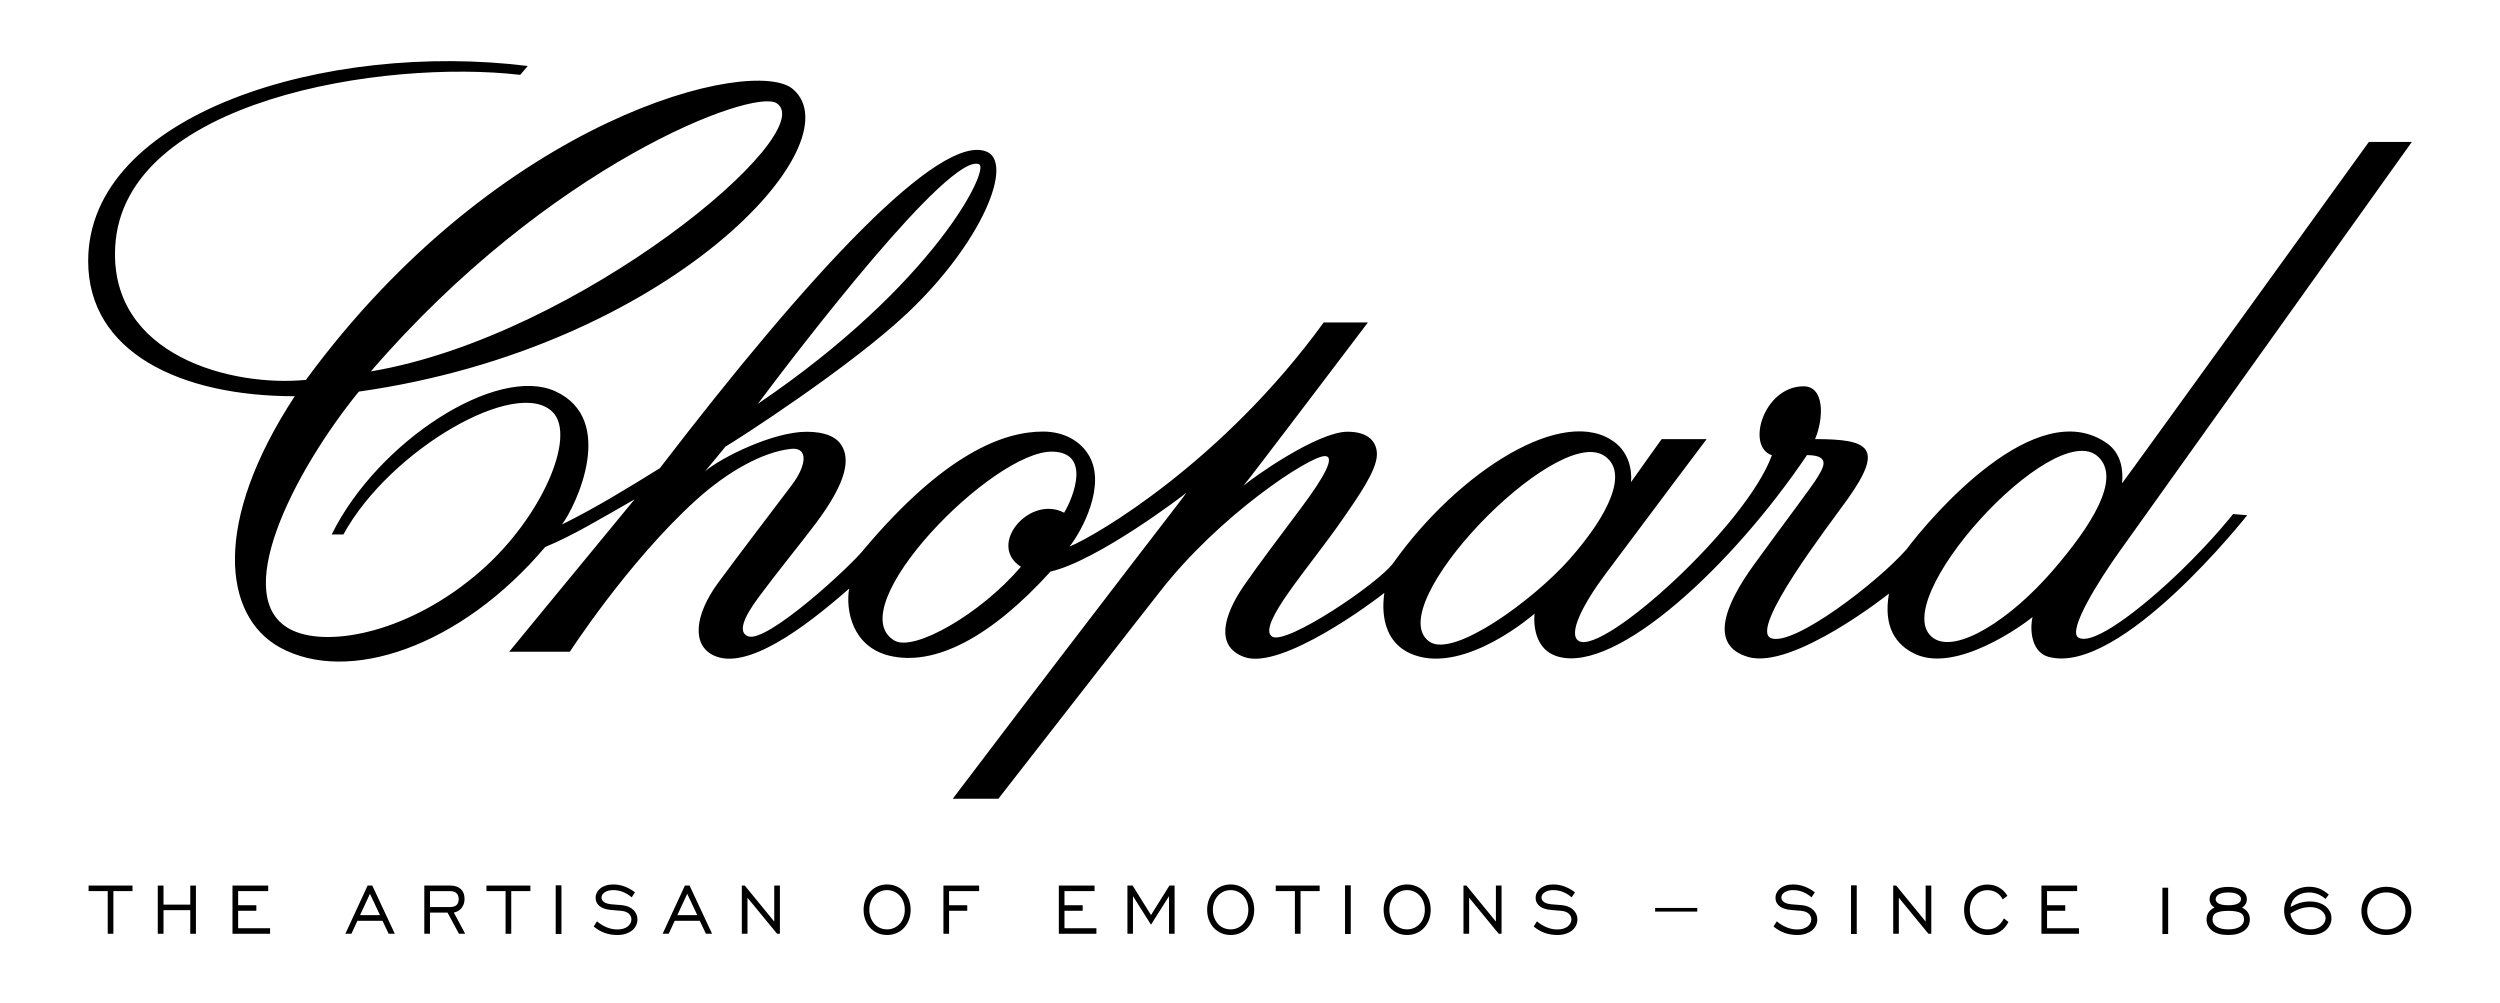
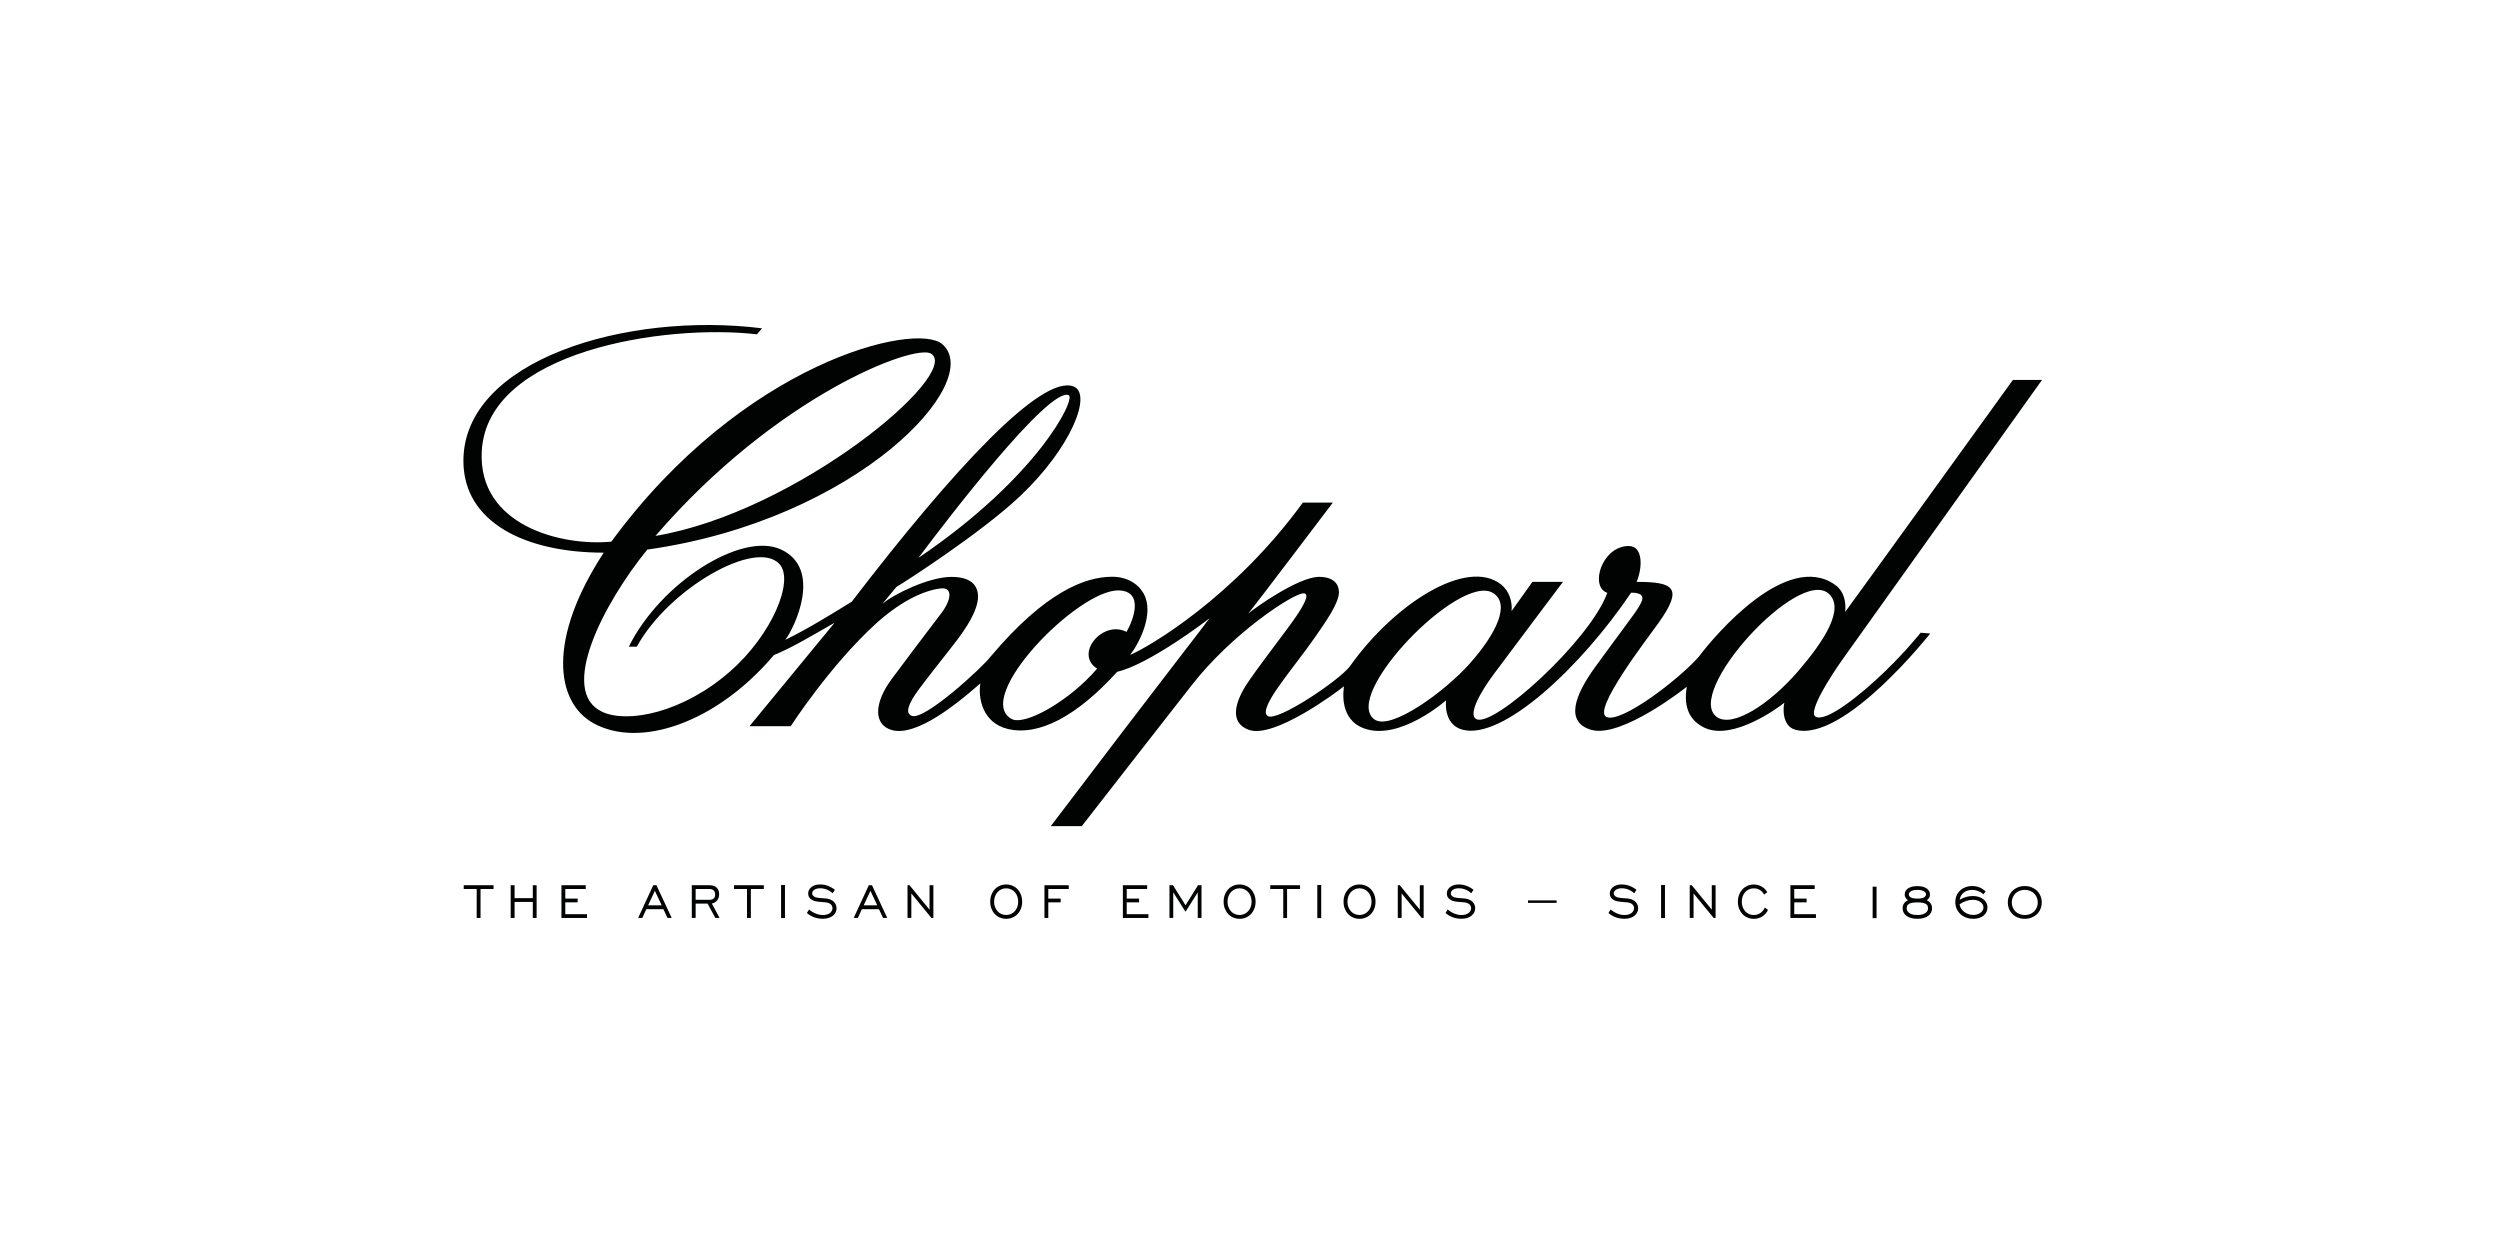
- <svg xmlns="http://www.w3.org/2000/svg" width="212" height="85" viewBox="0 0 212 88" fill="none">
-   <path d="M204.233 12.455C204.233 12.455 182.754 42.227 182.56 42.432C182.682 41.245 182.47 39.795 181.25 38.928C175.029 34.516 165.788 45.358 163.622 48.247C161.078 51.13 153.726 56.779 151.747 56.027C149.743 55.264 156.943 45.952 158.44 43.854C161.693 39.291 160.416 38.55 155.608 38.55C156.371 36.747 156.476 33.915 154.594 33.915C151.107 33.915 149.506 39.194 151.819 39.968C149.592 46.121 137.127 57.427 134.9 56.29C133.802 55.728 135.335 52.9 137.189 50.421C141.175 45.077 146.087 38.553 146.087 38.553H142.14C142.14 38.553 139.783 41.842 139.452 42.325C139.56 41.126 139.175 39.723 138.063 38.863C133.623 35.423 124.271 41.4 118.578 49.431C117.25 51.238 109.226 56.628 107.959 55.898C107.196 55.459 108.175 53.753 109.327 52.105C110.766 50.043 112.655 47.726 114.141 45.57C115.44 43.685 117.142 41.306 117.142 39.889C117.142 38.874 116.491 37.902 114.562 37.902C111.928 37.902 106.229 41.932 105.419 42.656C106.236 41.673 116.351 28.309 116.351 28.309H112.472C103.598 40.533 92.501 47.024 90.158 47.985C91.303 46.524 93.336 42.645 91.907 40.068C91.166 38.733 89.68 37.888 87.83 37.888C84.351 37.888 79.194 39.831 72.159 48.168C71.001 49.676 63.621 56.448 61.958 55.869C61.016 55.541 61.508 54.257 62.869 52.422C64.51 50.209 66.46 47.83 67.834 46.009C70.742 42.152 70.821 40.27 70.17 39.147C69.702 38.341 68.666 37.906 67.075 37.906C64.117 37.906 59.544 40.18 58.151 41.385C58.151 41.385 59.868 39.324 59.95 39.208C60.825 38.708 70.889 32.249 75.949 27.46C82.526 21.235 85.297 14.272 82.857 13.304C78.773 11.688 67.453 23.804 54.186 41.108C51.408 42.825 48.58 44.574 45.597 46.045C46.831 44.408 50.436 36.826 45.01 34.351C39.926 32.03 29.458 38.669 25.378 46.923H26.407C30.494 39.453 41.736 32.998 44.809 36.207C46.842 38.33 43.862 45.387 38.479 50.108C32.373 55.466 25.255 56.862 21.97 55.358C16.202 52.72 22.078 41.375 27.76 34.38C54.999 30.526 71.472 12.617 65.873 7.824C62.444 4.888 40.127 10.152 23.118 33.35C16.691 33.987 5.871 31.288 6.371 21.685C7.044 8.698 30.088 5.193 41.93 6.572L42.592 5.794C25.003 3.603 4 9.925 4 22.922C4 30.893 12.024 34.786 22.136 34.786C14.881 45.855 15.828 54.077 20.826 56.837C26.777 60.118 36.666 56.826 44.121 48.024C46.568 47.013 49.019 45.52 51.969 43.84C46.144 50.903 40.966 57.215 40.966 57.215H46.291C46.291 57.215 51.358 49.377 57.298 43.965C60.163 41.357 63.264 39.665 65.719 39.406C67.183 39.252 67.151 40.77 65.744 42.623C63.434 45.678 61.08 48.762 59.331 51.133C57.209 54.012 56.982 56.642 58.928 57.549C61.814 58.891 66.866 55.142 70.807 51.677C70.493 53.505 71.044 56.768 74.347 57.567C78.32 58.524 83.253 55.951 88.485 50.18C92.609 49.233 100.18 43.476 100.421 43.257C100.356 43.422 93.991 51.54 79.903 70.125C79.903 70.132 83.908 70.125 83.908 70.125C83.908 70.125 98.042 51.979 98.053 51.993C103.281 45.246 111.165 40.079 112.547 40.043C113.605 40.014 112.346 42.094 110.575 44.473C108.614 47.107 106.596 49.759 105.419 51.486C103.749 53.94 102.868 56.721 105.487 57.679C108.769 58.88 117.005 52.699 117.794 52.051C117.736 52.533 117.095 56.333 120.435 57.513C125.008 59.136 130.985 53.872 130.985 53.872C130.985 53.872 130.571 56.937 133.05 57.646C138.221 59.125 148.423 49.572 154.899 39.953C157.105 39.968 156.252 41.148 155.849 41.857C155.45 42.569 152.935 45.862 150.247 49.572C147.559 53.282 146.364 56.682 149.725 57.675C153.647 58.834 162.096 52.116 162.096 52.116C161.589 54.998 162.672 56.628 164.435 57.434C168.069 59.093 173.895 54.84 174.705 54.174C174.521 54.793 174.377 57.211 176.137 57.675C182.43 59.334 193.549 45.232 193.549 45.232L192.308 45.131C192.308 45.131 190.591 47.334 187.709 50.126C184.348 53.379 180.045 56.729 178.735 55.98C177.713 55.397 180.602 50.845 182.276 48.499C183.675 46.531 208 12.462 208 12.462H204.233V12.455ZM28.818 32.605C44.452 14.452 62.386 7.712 64.445 9.062C68.399 11.66 47.137 29.529 28.818 32.605ZM62.8 35.448C66.359 30.688 79.623 13.351 82.213 14.419C83.196 14.819 78.331 24.919 62.8 35.448ZM89.683 45.013C86.654 43.415 82.886 47.837 85.887 49.759C82.292 53.962 76.488 57.218 74.801 56.246C69.875 53.404 83.433 39.514 88.672 39.651C92.004 39.734 90.558 43.541 89.683 45.013ZM134.029 49.122C130.877 52.673 123.868 57.808 121.752 56.333C117.373 53.285 132.759 37.316 137.052 39.982C139.315 41.389 137.512 45.196 134.029 49.122ZM176.507 50.057C172.747 54.426 168.019 57.387 166.022 56.038C161.567 53.026 176.561 36.513 180.448 40.086C182.542 42.015 179.822 46.211 176.507 50.057Z" fill="black" />
-   <path d="M4.036 77.746V78.232H5.716V81.978H6.213V78.232H7.89V77.746H4.036Z" fill="black" />
-   <path d="M12.963 77.746V79.42H10.614V77.746H10.11V81.978H10.614V79.906H12.963V81.978H13.46V77.746H12.963Z" fill="black" />
-   <path d="M16.67 77.746V81.978H19.969V81.492H17.166V79.959H18.764V79.474H17.166V78.232H19.804V77.746H16.67Z" fill="black" />
-   <path d="M28.738 78.47L29.62 80.344H27.868L28.738 78.47ZM28.533 77.746L26.579 81.978H27.112L27.637 80.841H29.84L30.379 81.978H30.919L28.944 77.746H28.533Z" fill="black" />
-   <path d="M35.766 79.632C36.273 79.632 36.529 79.402 36.529 78.941C36.529 78.722 36.468 78.549 36.342 78.423C36.216 78.297 36.032 78.236 35.791 78.236H34.01V79.632H35.766ZM33.51 77.746H35.795C36.191 77.746 36.496 77.851 36.716 78.056C36.935 78.261 37.043 78.552 37.043 78.923C37.043 79.074 37.022 79.215 36.979 79.348C36.935 79.477 36.871 79.596 36.792 79.7C36.712 79.805 36.612 79.895 36.496 79.967C36.381 80.039 36.248 80.089 36.101 80.114L37.097 81.975H36.55L35.55 80.121H34.007V81.975H33.51V77.746Z" fill="black" />
-   <path d="M38.968 77.746V78.232H40.645V81.978H41.142V78.232H42.822V77.746H38.968Z" fill="black" />
-   <path d="M45.55 77.725H45.046V81.996H45.55V77.725Z" fill="black" />
-   <path d="M48.666 80.888C48.95 81.125 49.245 81.302 49.551 81.421C49.853 81.543 50.152 81.6 50.447 81.6C50.642 81.6 50.814 81.579 50.965 81.536C51.116 81.492 51.25 81.428 51.354 81.349C51.458 81.269 51.541 81.172 51.602 81.064C51.66 80.956 51.692 80.841 51.692 80.715C51.692 80.521 51.617 80.355 51.462 80.211C51.307 80.071 51.073 79.985 50.76 79.96C50.587 79.945 50.426 79.931 50.278 79.92C50.127 79.909 49.983 79.898 49.846 79.88C49.706 79.866 49.576 79.844 49.458 79.812C49.335 79.783 49.224 79.744 49.119 79.69C48.742 79.495 48.551 79.204 48.551 78.819C48.551 78.657 48.587 78.506 48.659 78.365C48.731 78.225 48.835 78.099 48.968 77.991C49.101 77.883 49.267 77.8 49.458 77.739C49.648 77.678 49.861 77.649 50.098 77.649C50.436 77.649 50.767 77.707 51.088 77.826C51.408 77.945 51.714 78.114 52.005 78.34L51.717 78.779C51.221 78.355 50.681 78.146 50.105 78.146C49.789 78.146 49.537 78.211 49.35 78.337C49.163 78.466 49.069 78.617 49.069 78.794C49.069 78.941 49.134 79.067 49.263 79.171C49.346 79.24 49.447 79.29 49.558 79.319C49.67 79.351 49.796 79.373 49.936 79.391C50.073 79.405 50.224 79.42 50.386 79.427C50.548 79.434 50.721 79.449 50.904 79.47C51.325 79.524 51.649 79.665 51.876 79.895C52.106 80.125 52.221 80.402 52.221 80.726C52.221 80.909 52.182 81.082 52.102 81.248C52.023 81.413 51.912 81.557 51.761 81.68C51.613 81.802 51.429 81.899 51.21 81.975C50.99 82.047 50.739 82.086 50.458 82.086C50.062 82.086 49.695 82.025 49.357 81.906C49.019 81.787 48.691 81.597 48.382 81.341L48.666 80.888Z" fill="black" />
-   <path d="M56.593 78.47L57.475 80.344H55.722L56.593 78.47ZM56.388 77.746L54.434 81.978H54.967L55.492 80.841H57.694L58.234 81.978H58.774L56.798 77.746H56.388Z" fill="black" />
-   <path d="M64.232 77.746V80.909L61.645 77.746H61.386V81.978H61.883V78.815L64.481 81.978H64.729V77.746H64.232Z" fill="black" />
-   <path d="M74.138 81.593C74.362 81.593 74.567 81.55 74.754 81.464C74.945 81.377 75.106 81.258 75.247 81.107C75.387 80.956 75.495 80.776 75.574 80.564C75.653 80.355 75.693 80.125 75.693 79.873C75.693 79.621 75.653 79.391 75.574 79.179C75.495 78.966 75.387 78.787 75.247 78.632C75.11 78.481 74.945 78.358 74.754 78.275C74.563 78.193 74.358 78.146 74.138 78.146C73.915 78.146 73.71 78.189 73.52 78.275C73.329 78.362 73.167 78.481 73.027 78.632C72.886 78.783 72.778 78.966 72.699 79.179C72.62 79.391 72.58 79.621 72.58 79.873C72.58 80.125 72.62 80.355 72.699 80.564C72.778 80.773 72.886 80.956 73.027 81.111C73.163 81.266 73.329 81.385 73.52 81.467C73.71 81.55 73.915 81.593 74.138 81.593ZM74.138 82.086C73.843 82.086 73.566 82.032 73.314 81.921C73.059 81.809 72.843 81.658 72.66 81.46C72.476 81.262 72.336 81.032 72.231 80.762C72.127 80.492 72.077 80.197 72.077 79.87C72.077 79.549 72.131 79.254 72.231 78.984C72.336 78.711 72.48 78.477 72.66 78.279C72.84 78.081 73.059 77.927 73.314 77.815C73.57 77.703 73.843 77.649 74.138 77.649C74.434 77.649 74.711 77.703 74.963 77.815C75.218 77.923 75.438 78.078 75.621 78.279C75.808 78.477 75.948 78.711 76.053 78.984C76.157 79.258 76.207 79.553 76.207 79.87C76.207 80.193 76.157 80.492 76.053 80.762C75.948 81.032 75.805 81.262 75.621 81.46C75.438 81.658 75.218 81.809 74.963 81.921C74.707 82.032 74.434 82.086 74.138 82.086Z" fill="black" />
-   <path d="M79.086 77.746V81.978H79.579V79.959H81.177V79.474H79.579V78.232H82.22V77.746H79.086Z" fill="black" />
-   <path d="M89.216 77.746V81.978H92.515V81.492H89.712V79.959H91.31V79.474H89.712V78.232H92.353V77.746H89.216Z" fill="black" />
-   <path d="M98.927 77.746L97.308 80.337L95.696 77.746H95.239V81.978H95.725V78.675L97.308 81.179L98.891 78.675V81.978H99.381V77.746H98.927Z" fill="black" />
-   <path d="M104.3 81.593C104.523 81.593 104.728 81.55 104.915 81.464C105.106 81.377 105.268 81.258 105.408 81.107C105.548 80.956 105.656 80.776 105.735 80.564C105.815 80.355 105.854 80.125 105.854 79.873C105.854 79.621 105.815 79.391 105.735 79.179C105.656 78.966 105.548 78.787 105.408 78.632C105.271 78.481 105.106 78.358 104.915 78.275C104.724 78.189 104.519 78.146 104.3 78.146C104.077 78.146 103.872 78.189 103.681 78.275C103.49 78.362 103.328 78.481 103.188 78.632C103.048 78.783 102.94 78.966 102.86 79.179C102.781 79.391 102.742 79.621 102.742 79.873C102.742 80.125 102.781 80.355 102.86 80.564C102.94 80.773 103.048 80.956 103.188 81.111C103.325 81.266 103.49 81.385 103.681 81.467C103.872 81.55 104.077 81.593 104.3 81.593ZM104.3 82.086C104.005 82.086 103.728 82.032 103.476 81.921C103.224 81.809 103.004 81.658 102.821 81.46C102.637 81.262 102.497 81.032 102.393 80.762C102.288 80.492 102.238 80.197 102.238 79.87C102.238 79.549 102.292 79.254 102.393 78.984C102.497 78.711 102.641 78.477 102.821 78.279C103.001 78.081 103.22 77.927 103.476 77.815C103.731 77.703 104.005 77.649 104.3 77.649C104.595 77.649 104.872 77.703 105.124 77.815C105.379 77.923 105.599 78.078 105.782 78.279C105.966 78.477 106.11 78.711 106.214 78.984C106.318 79.258 106.369 79.553 106.369 79.87C106.369 80.193 106.318 80.492 106.214 80.762C106.11 81.032 105.966 81.262 105.782 81.46C105.599 81.658 105.376 81.809 105.124 81.921C104.868 82.032 104.595 82.086 104.3 82.086Z" fill="black" />
-   <path d="M108.261 77.746V78.232H109.942V81.978H110.438V78.232H112.115V77.746H108.261Z" fill="black" />
-   <path d="M114.846 77.725H114.343V81.996H114.846V77.725Z" fill="black" />
-   <path d="M119.794 81.593C120.017 81.593 120.222 81.55 120.41 81.464C120.6 81.377 120.762 81.258 120.903 81.107C121.043 80.956 121.151 80.776 121.23 80.564C121.309 80.355 121.349 80.125 121.349 79.873C121.349 79.621 121.309 79.391 121.23 79.179C121.151 78.966 121.043 78.787 120.903 78.632C120.766 78.481 120.6 78.358 120.41 78.275C120.219 78.189 120.014 78.146 119.794 78.146C119.571 78.146 119.366 78.189 119.175 78.275C118.985 78.362 118.823 78.481 118.682 78.632C118.542 78.783 118.434 78.966 118.355 79.179C118.276 79.391 118.236 79.621 118.236 79.873C118.236 80.125 118.276 80.355 118.355 80.564C118.434 80.773 118.542 80.956 118.682 81.111C118.819 81.266 118.985 81.385 119.175 81.467C119.366 81.55 119.571 81.593 119.794 81.593ZM119.794 82.086C119.499 82.086 119.222 82.032 118.97 81.921C118.715 81.809 118.499 81.658 118.315 81.46C118.132 81.262 117.991 81.032 117.887 80.762C117.783 80.492 117.732 80.197 117.732 79.87C117.732 79.549 117.786 79.254 117.887 78.984C117.991 78.711 118.135 78.477 118.315 78.279C118.495 78.081 118.715 77.927 118.97 77.815C119.226 77.703 119.499 77.649 119.794 77.649C120.089 77.649 120.363 77.703 120.618 77.815C120.874 77.923 121.093 78.078 121.277 78.279C121.464 78.477 121.604 78.711 121.709 78.984C121.813 79.258 121.863 79.553 121.863 79.87C121.863 80.193 121.813 80.492 121.709 80.762C121.604 81.032 121.46 81.262 121.277 81.46C121.093 81.658 120.874 81.809 120.618 81.921C120.366 82.032 120.089 82.086 119.794 82.086Z" fill="black" />
-   <path d="M127.588 77.746V80.909L125.001 77.746H124.742V81.978H125.239V78.815L127.833 81.978H128.085V77.746H127.588Z" fill="black" />
-   <path d="M131.19 80.888C131.474 81.125 131.769 81.302 132.075 81.421C132.377 81.543 132.676 81.6 132.971 81.6C133.166 81.6 133.338 81.579 133.489 81.536C133.64 81.492 133.774 81.428 133.878 81.349C133.982 81.269 134.065 81.172 134.126 81.064C134.187 80.956 134.216 80.841 134.216 80.715C134.216 80.521 134.141 80.355 133.986 80.211C133.831 80.071 133.597 79.985 133.284 79.96C133.112 79.945 132.95 79.931 132.802 79.92C132.651 79.909 132.507 79.898 132.37 79.88C132.23 79.866 132.1 79.844 131.982 79.812C131.863 79.783 131.751 79.744 131.647 79.69C131.269 79.495 131.078 79.204 131.078 78.819C131.078 78.657 131.114 78.506 131.186 78.365C131.258 78.225 131.363 78.099 131.496 77.991C131.633 77.883 131.795 77.8 131.982 77.739C132.172 77.678 132.385 77.649 132.622 77.649C132.96 77.649 133.291 77.707 133.612 77.826C133.932 77.945 134.238 78.114 134.529 78.34L134.241 78.779C133.745 78.355 133.205 78.146 132.629 78.146C132.313 78.146 132.061 78.211 131.874 78.337C131.687 78.466 131.593 78.617 131.593 78.794C131.593 78.941 131.658 79.067 131.787 79.171C131.87 79.24 131.971 79.29 132.082 79.319C132.194 79.351 132.32 79.373 132.46 79.391C132.597 79.405 132.748 79.42 132.91 79.427C133.072 79.434 133.245 79.449 133.428 79.47C133.849 79.524 134.173 79.665 134.4 79.895C134.63 80.125 134.745 80.402 134.745 80.726C134.745 80.909 134.706 81.082 134.626 81.248C134.547 81.413 134.436 81.557 134.285 81.68C134.137 81.802 133.954 81.899 133.734 81.975C133.515 82.047 133.266 82.086 132.982 82.086C132.586 82.086 132.219 82.025 131.881 81.906C131.543 81.787 131.215 81.597 130.906 81.341L131.19 80.888Z" fill="black" />
-   <path d="M145.267 79.711H141.568V80.031H145.267V79.711Z" fill="black" />
-   <path d="M152.247 80.888C152.532 81.125 152.827 81.302 153.133 81.421C153.435 81.543 153.734 81.6 154.029 81.6C154.223 81.6 154.396 81.579 154.547 81.536C154.698 81.492 154.831 81.428 154.935 81.349C155.04 81.269 155.122 81.172 155.184 81.064C155.241 80.956 155.274 80.841 155.274 80.715C155.274 80.521 155.198 80.355 155.043 80.211C154.889 80.071 154.655 79.985 154.342 79.96C154.169 79.945 154.007 79.931 153.859 79.92C153.708 79.909 153.564 79.898 153.428 79.88C153.287 79.866 153.158 79.844 153.039 79.812C152.92 79.783 152.809 79.744 152.704 79.69C152.327 79.495 152.136 79.204 152.136 78.819C152.136 78.657 152.172 78.506 152.244 78.365C152.316 78.225 152.42 78.099 152.553 77.991C152.686 77.883 152.852 77.8 153.039 77.739C153.23 77.678 153.442 77.649 153.68 77.649C154.018 77.649 154.349 77.707 154.669 77.826C154.989 77.945 155.295 78.114 155.587 78.34L155.299 78.779C154.802 78.355 154.262 78.146 153.687 78.146C153.37 78.146 153.118 78.211 152.931 78.337C152.744 78.466 152.65 78.617 152.65 78.794C152.65 78.941 152.715 79.067 152.845 79.171C152.927 79.24 153.028 79.29 153.14 79.319C153.251 79.351 153.377 79.373 153.518 79.391C153.654 79.405 153.805 79.42 153.967 79.427C154.129 79.434 154.302 79.449 154.486 79.47C154.907 79.524 155.23 79.665 155.457 79.895C155.687 80.125 155.803 80.402 155.803 80.726C155.803 80.909 155.763 81.082 155.684 81.248C155.605 81.413 155.493 81.557 155.342 81.68C155.194 81.802 155.011 81.899 154.791 81.975C154.572 82.047 154.324 82.086 154.039 82.086C153.644 82.086 153.277 82.025 152.938 81.906C152.596 81.787 152.273 81.597 151.963 81.341L152.247 80.888Z" fill="black" />
-   <path d="M159.268 77.725H158.764V81.996H159.268V77.725Z" fill="black" />
-   <path d="M165.317 77.746V80.909L162.729 77.746H162.47V81.978H162.963V78.815L165.561 81.978H165.813V77.746H165.317Z" fill="black" />
-   <path d="M172.589 80.942C172.402 81.312 172.15 81.597 171.833 81.795C171.52 81.993 171.157 82.09 170.754 82.09C170.459 82.09 170.181 82.036 169.93 81.924C169.674 81.813 169.458 81.662 169.275 81.467C169.095 81.269 168.951 81.039 168.846 80.769C168.742 80.499 168.692 80.204 168.692 79.877C168.692 79.56 168.742 79.261 168.846 78.992C168.951 78.718 169.095 78.484 169.275 78.286C169.458 78.088 169.678 77.934 169.93 77.822C170.181 77.711 170.459 77.657 170.754 77.657C171.124 77.657 171.459 77.743 171.761 77.916C172.063 78.088 172.312 78.333 172.495 78.646L172.081 78.959C171.952 78.704 171.772 78.506 171.538 78.362C171.304 78.222 171.041 78.15 170.75 78.15C170.527 78.15 170.322 78.193 170.131 78.279C169.94 78.365 169.778 78.484 169.642 78.635C169.501 78.787 169.393 78.97 169.314 79.182C169.235 79.395 169.196 79.625 169.196 79.877C169.196 80.129 169.235 80.359 169.314 80.568C169.393 80.776 169.501 80.96 169.642 81.115C169.778 81.269 169.944 81.388 170.131 81.471C170.322 81.554 170.527 81.597 170.75 81.597C171.059 81.597 171.337 81.514 171.581 81.352C171.826 81.19 172.027 80.949 172.186 80.629L172.589 80.942Z" fill="black" />
-   <path d="M175.482 77.746V81.978H178.778V81.492H175.975V79.959H177.573V79.474H175.975V78.232H178.616V77.746H175.482Z" fill="black" />
-   <path d="M186.608 77.934H186.104V82H186.608V77.934Z" fill="black" />
-   <path d="M193.002 78.923C193.002 78.765 192.909 78.632 192.718 78.52C192.527 78.409 192.25 78.351 191.887 78.351C191.527 78.351 191.25 78.409 191.063 78.52C190.872 78.632 190.778 78.772 190.778 78.941C190.778 79.103 190.872 79.233 191.056 79.33C191.239 79.427 191.516 79.474 191.887 79.474C192.257 79.474 192.534 79.427 192.722 79.33C192.909 79.233 193.002 79.096 193.002 78.923ZM190.505 80.73C190.505 80.982 190.624 81.187 190.861 81.349C191.099 81.51 191.441 81.593 191.89 81.593C192.337 81.593 192.678 81.51 192.916 81.349C193.15 81.187 193.268 80.982 193.268 80.73C193.268 80.438 193.153 80.237 192.919 80.129C192.689 80.021 192.347 79.967 191.894 79.967C191.441 79.967 191.095 80.021 190.861 80.129C190.62 80.237 190.505 80.438 190.505 80.73ZM193.099 79.686C193.553 79.909 193.779 80.258 193.779 80.722C193.779 80.92 193.736 81.104 193.654 81.273C193.571 81.439 193.445 81.582 193.283 81.705C193.121 81.824 192.923 81.917 192.686 81.986C192.452 82.054 192.185 82.086 191.883 82.086C191.275 82.086 190.807 81.96 190.476 81.708C190.145 81.457 189.98 81.129 189.98 80.726C189.98 80.251 190.21 79.902 190.667 79.683C190.386 79.488 190.246 79.244 190.246 78.945C190.246 78.625 190.386 78.366 190.67 78.164C190.955 77.963 191.358 77.862 191.88 77.862C192.401 77.862 192.804 77.963 193.089 78.164C193.373 78.366 193.513 78.625 193.513 78.945C193.52 79.247 193.38 79.492 193.099 79.686Z" fill="black" />
-   <path d="M197.345 80.204C197.363 80.395 197.425 80.571 197.525 80.737C197.626 80.906 197.759 81.053 197.917 81.179C198.076 81.309 198.259 81.41 198.464 81.482C198.67 81.553 198.889 81.59 199.127 81.59C199.317 81.59 199.494 81.564 199.655 81.507C199.817 81.453 199.954 81.377 200.069 81.291C200.184 81.201 200.274 81.1 200.336 80.981C200.397 80.863 200.429 80.74 200.429 80.618C200.429 80.481 200.397 80.355 200.325 80.233C200.256 80.111 200.159 80.006 200.041 79.92C199.918 79.83 199.778 79.761 199.612 79.711C199.447 79.661 199.267 79.636 199.076 79.636C198.781 79.636 198.493 79.682 198.213 79.776C197.928 79.873 197.64 80.017 197.345 80.204ZM200.422 78.916C200.199 78.729 199.969 78.585 199.727 78.491C199.486 78.398 199.245 78.351 199.004 78.351C198.544 78.351 198.169 78.463 197.878 78.693C197.586 78.919 197.414 79.229 197.353 79.621C197.644 79.459 197.925 79.337 198.195 79.261C198.464 79.182 198.756 79.143 199.058 79.143C199.339 79.143 199.594 79.179 199.825 79.254C200.055 79.326 200.253 79.43 200.418 79.56C200.584 79.69 200.713 79.848 200.807 80.028C200.901 80.208 200.944 80.402 200.944 80.611C200.944 80.82 200.9 81.014 200.818 81.194C200.735 81.374 200.613 81.528 200.458 81.662C200.303 81.791 200.112 81.895 199.886 81.971C199.659 82.046 199.407 82.086 199.123 82.086C198.767 82.086 198.446 82.028 198.162 81.917C197.874 81.805 197.63 81.651 197.425 81.453C197.219 81.255 197.061 81.028 196.953 80.769C196.842 80.51 196.788 80.233 196.788 79.942C196.788 79.639 196.842 79.359 196.946 79.1C197.054 78.844 197.201 78.624 197.396 78.441C197.586 78.257 197.817 78.114 198.087 78.009C198.356 77.905 198.652 77.851 198.979 77.851C199.314 77.851 199.619 77.908 199.897 78.02C200.174 78.132 200.444 78.308 200.71 78.542L200.422 78.916Z" fill="black" />
-   <path d="M205.762 81.6C206.014 81.6 206.24 81.561 206.446 81.475C206.651 81.392 206.827 81.277 206.974 81.129C207.122 80.982 207.237 80.809 207.32 80.611C207.403 80.413 207.442 80.201 207.442 79.974C207.442 79.751 207.403 79.539 207.32 79.337C207.237 79.139 207.126 78.966 206.978 78.819C206.834 78.671 206.658 78.556 206.449 78.474C206.24 78.391 206.014 78.348 205.762 78.348C205.51 78.348 205.28 78.391 205.075 78.474C204.866 78.556 204.69 78.671 204.546 78.819C204.402 78.966 204.287 79.139 204.207 79.337C204.125 79.535 204.085 79.747 204.085 79.974C204.085 80.201 204.125 80.409 204.207 80.611C204.29 80.809 204.405 80.982 204.553 81.129C204.7 81.277 204.877 81.392 205.085 81.475C205.29 81.561 205.517 81.6 205.762 81.6ZM205.762 82.086C205.434 82.086 205.139 82.032 204.869 81.924C204.6 81.816 204.369 81.669 204.179 81.478C203.988 81.287 203.837 81.064 203.732 80.805C203.624 80.55 203.574 80.273 203.574 79.974C203.574 79.675 203.628 79.398 203.732 79.139C203.837 78.88 203.988 78.657 204.179 78.466C204.373 78.279 204.603 78.128 204.869 78.02C205.139 77.909 205.434 77.855 205.762 77.855C206.086 77.855 206.384 77.909 206.654 78.02C206.924 78.132 207.154 78.279 207.349 78.466C207.543 78.653 207.694 78.88 207.799 79.139C207.903 79.398 207.957 79.679 207.957 79.974C207.957 80.273 207.903 80.55 207.799 80.805C207.691 81.061 207.543 81.287 207.349 81.478C207.154 81.669 206.921 81.816 206.654 81.924C206.384 82.036 206.089 82.086 205.762 82.086Z" fill="black" />
+ <svg xmlns="http://www.w3.org/2000/svg" width="300" height="150" viewBox="0 0 300 150" fill="none">
+   <path d="M241.548 45.593C241.548 45.593 221.603 73.24 221.422 73.43C221.536 72.328 221.339 70.981 220.206 70.176C214.428 66.079 205.848 76.147 203.836 78.83C201.474 81.507 194.647 86.753 192.809 86.054C190.948 85.346 197.634 76.698 199.024 74.75C202.045 70.513 200.859 69.825 196.395 69.825C197.103 68.151 197.2 65.521 195.452 65.521C192.214 65.521 190.727 70.423 192.876 71.141C190.808 76.855 179.233 87.354 177.164 86.298C176.145 85.777 177.569 83.15 179.29 80.848C182.992 75.886 187.553 69.828 187.553 69.828H183.887C183.887 69.828 181.699 72.882 181.391 73.33C181.492 72.217 181.134 70.914 180.102 70.115C175.978 66.921 167.294 72.471 162.008 79.929C160.775 81.607 153.323 86.612 152.147 85.934C151.439 85.526 152.347 83.942 153.417 82.412C154.753 80.497 156.508 78.346 157.888 76.344C159.094 74.593 160.674 72.384 160.674 71.068C160.674 70.126 160.07 69.223 158.278 69.223C155.833 69.223 150.54 72.966 149.788 73.637C150.546 72.725 159.939 60.315 159.939 60.315H156.337C148.097 71.666 137.792 77.694 135.617 78.586C136.679 77.23 138.567 73.627 137.241 71.235C136.552 69.995 135.172 69.21 133.455 69.21C130.224 69.21 125.435 71.014 118.903 78.757C117.827 80.157 110.973 86.445 109.43 85.907C108.554 85.603 109.012 84.41 110.275 82.706C111.799 80.651 113.61 78.442 114.886 76.752C117.586 73.17 117.66 71.422 117.055 70.379C116.62 69.631 115.658 69.227 114.181 69.227C111.435 69.227 107.188 71.338 105.894 72.458C105.894 72.458 107.488 70.543 107.565 70.436C108.377 69.972 117.723 63.974 122.421 59.526C128.529 53.746 131.102 47.28 128.837 46.381C125.044 44.881 114.532 56.132 102.212 72.201C99.632 73.794 97.006 75.418 94.236 76.785C95.382 75.265 98.73 68.224 93.691 65.925C88.97 63.77 79.25 69.935 75.46 77.6H76.416C80.212 70.663 90.651 64.669 93.504 67.65C95.392 69.621 92.626 76.174 87.627 80.558C81.956 85.533 75.347 86.829 72.296 85.433C66.94 82.984 72.396 72.448 77.672 65.952C102.967 62.373 118.264 45.743 113.065 41.292C109.881 38.565 89.157 43.454 73.362 64.996C67.394 65.578 57.346 63.072 57.811 54.153C58.436 42.094 79.834 38.839 90.831 40.119L91.446 39.398C75.113 37.359 55.609 43.23 55.609 55.303C55.609 62.704 63.06 66.32 72.45 66.32C65.713 76.598 66.592 84.233 71.233 86.796C76.76 89.844 85.942 86.786 92.866 78.613C95.138 77.674 97.414 76.287 100.154 74.727C94.744 81.286 89.936 87.147 89.936 87.147H94.881C94.881 87.147 99.586 79.869 105.102 74.844C107.762 72.421 110.643 70.851 112.921 70.61C114.281 70.466 114.251 71.876 112.945 73.597C110.8 76.434 108.614 79.298 106.99 81.5C105.019 84.173 104.808 86.616 106.616 87.458C109.296 88.704 113.987 85.222 117.646 82.004C117.356 83.702 117.867 86.733 120.934 87.474C124.623 88.363 129.204 85.974 134.063 80.614C137.892 79.736 144.923 74.389 145.147 74.185C145.086 74.339 139.175 81.877 126.094 99.136C126.094 99.143 129.813 99.136 129.813 99.136C129.813 99.136 142.938 82.285 142.948 82.299C147.803 76.033 155.124 71.235 156.407 71.201C157.39 71.175 156.22 73.106 154.576 75.315C152.755 77.761 150.88 80.223 149.788 81.827C148.237 84.106 147.419 86.689 149.851 87.578C152.899 88.694 160.547 82.953 161.279 82.352C161.226 82.8 160.631 86.328 163.732 87.424C167.979 88.931 173.529 84.043 173.529 84.043C173.529 84.043 173.145 86.89 175.447 87.548C180.249 88.921 189.722 80.05 195.736 71.118C197.785 71.131 196.993 72.227 196.618 72.886C196.247 73.547 193.912 76.605 191.416 80.05C188.92 83.495 187.81 86.652 190.931 87.575C194.573 88.651 202.419 82.412 202.419 82.412C201.948 85.089 202.954 86.602 204.591 87.351C207.966 88.891 213.376 84.942 214.128 84.323C213.957 84.898 213.824 87.144 215.458 87.575C221.302 89.115 231.627 76.02 231.627 76.02L230.474 75.926C230.474 75.926 228.88 77.971 226.204 80.564C223.083 83.585 219.086 86.696 217.87 86.001C216.921 85.46 219.604 81.233 221.158 79.054C222.458 77.226 245.046 45.589 245.046 45.589H241.548V45.593ZM78.658 64.308C93.177 47.45 109.831 41.192 111.742 42.445C115.411 44.857 95.666 61.451 78.658 64.308ZM110.212 66.945C113.516 62.524 125.833 46.425 128.239 47.417C129.154 47.791 124.637 57.171 110.212 66.945ZM135.179 75.829C132.365 74.346 128.867 78.452 131.654 80.237C128.316 84.14 122.926 87.164 121.359 86.261C116.784 83.622 129.375 70.724 134.24 70.851C137.334 70.924 135.991 74.463 135.179 75.829ZM176.356 79.645C173.429 82.943 166.919 87.712 164.955 86.342C160.888 83.511 175.176 68.682 179.163 71.158C181.268 72.465 179.594 75.996 176.356 79.645ZM215.802 80.514C212.31 84.571 207.919 87.321 206.065 86.068C201.928 83.271 215.852 67.937 219.461 71.255C221.405 73.043 218.879 76.939 215.802 80.514Z" fill="#010202" />
+   <path d="M55.646 106.227V106.678H57.203V110.156H57.664V106.678H59.224V106.227H55.646Z" fill="#010202" />
+   <path d="M63.936 106.227V107.777H61.75V106.227H61.282V110.156H61.75V108.232H63.936V110.156H64.393V106.227H63.936Z" fill="#010202" />
+   <path d="M67.374 106.227V110.156H70.438V109.702H67.835V108.282H69.319V107.831H67.835V106.678H70.288V106.227H67.374Z" fill="#010202" />
+   <path d="M78.585 106.898L79.403 108.639H77.776L78.585 106.898ZM78.391 106.227L76.576 110.156H77.071L77.559 109.1H79.604L80.105 110.156H80.606L78.772 106.227H78.391Z" fill="#010202" />
+   <path d="M85.111 107.978C85.582 107.978 85.819 107.764 85.819 107.336C85.819 107.132 85.762 106.972 85.645 106.855C85.528 106.738 85.358 106.681 85.134 106.681H83.477V107.978H85.111ZM83.016 106.227H85.137C85.505 106.227 85.789 106.324 85.993 106.514C86.197 106.705 86.297 106.975 86.297 107.319C86.297 107.46 86.277 107.59 86.237 107.714C86.197 107.837 86.136 107.944 86.063 108.041C85.989 108.138 85.896 108.222 85.789 108.288C85.682 108.355 85.558 108.402 85.421 108.425L86.347 110.153H85.839L84.91 108.432H83.477V110.153H83.016V106.227Z" fill="#010202" />
+   <path d="M88.081 106.227V106.678H89.641V110.156H90.103V106.678H91.66V106.227H88.081Z" fill="#010202" />
+   <path d="M94.196 106.203H93.728V110.17H94.196V106.203Z" fill="#010202" />
+   <path d="M97.086 109.141C97.35 109.361 97.624 109.525 97.908 109.635C98.189 109.749 98.466 109.802 98.74 109.802C98.921 109.802 99.081 109.782 99.221 109.742C99.362 109.702 99.485 109.642 99.582 109.568C99.679 109.495 99.756 109.405 99.813 109.304C99.866 109.204 99.896 109.097 99.896 108.98C99.896 108.8 99.826 108.646 99.683 108.512C99.539 108.382 99.322 108.302 99.031 108.279C98.871 108.265 98.72 108.252 98.583 108.242C98.443 108.232 98.309 108.222 98.182 108.205C98.052 108.192 97.932 108.172 97.821 108.142C97.708 108.115 97.604 108.078 97.507 108.028C97.156 107.847 96.979 107.577 96.979 107.219C96.979 107.069 97.013 106.929 97.08 106.798C97.146 106.668 97.243 106.551 97.367 106.451C97.491 106.35 97.644 106.274 97.821 106.217C97.999 106.16 98.196 106.133 98.416 106.133C98.73 106.133 99.038 106.187 99.335 106.297C99.632 106.407 99.916 106.564 100.187 106.775L99.92 107.183C99.459 106.788 98.957 106.594 98.423 106.594C98.129 106.594 97.895 106.655 97.721 106.772C97.547 106.892 97.46 107.032 97.46 107.196C97.46 107.333 97.521 107.45 97.641 107.547C97.718 107.61 97.811 107.657 97.915 107.684C98.019 107.714 98.135 107.734 98.266 107.751C98.393 107.764 98.533 107.777 98.683 107.784C98.834 107.791 98.994 107.804 99.165 107.824C99.556 107.874 99.856 108.005 100.067 108.218C100.277 108.432 100.388 108.69 100.388 108.99C100.388 109.161 100.351 109.321 100.277 109.475C100.204 109.628 100.1 109.762 99.96 109.876C99.823 109.989 99.653 110.08 99.449 110.15C99.245 110.217 99.011 110.253 98.75 110.253C98.383 110.253 98.042 110.197 97.728 110.086C97.41 109.976 97.11 109.799 96.822 109.562L97.086 109.141Z" fill="#010202" />
+   <path d="M104.451 106.898L105.27 108.639H103.642L104.451 106.898ZM104.257 106.227L102.443 110.156H102.937L103.425 109.1H105.47L105.971 110.156H106.472L104.638 106.227H104.257Z" fill="#010202" />
+   <path d="M111.545 106.227V109.164L109.142 106.227H108.902V110.156H109.36V107.216L111.772 110.156H112.006V106.227H111.545Z" fill="#010202" />
+   <path d="M120.74 109.799C120.948 109.799 121.138 109.759 121.312 109.679C121.489 109.598 121.639 109.488 121.77 109.348C121.9 109.208 122 109.04 122.074 108.843C122.147 108.649 122.184 108.436 122.184 108.202C122.184 107.968 122.147 107.754 122.074 107.557C122 107.36 121.9 107.193 121.77 107.049C121.643 106.909 121.489 106.795 121.312 106.718C121.135 106.638 120.944 106.598 120.74 106.598C120.533 106.598 120.343 106.638 120.166 106.718C119.989 106.798 119.838 106.909 119.708 107.049C119.578 107.189 119.477 107.36 119.404 107.557C119.33 107.754 119.294 107.968 119.294 108.202C119.294 108.436 119.33 108.649 119.404 108.843C119.477 109.037 119.578 109.208 119.708 109.351C119.835 109.495 119.989 109.605 120.166 109.682C120.343 109.759 120.533 109.799 120.74 109.799ZM120.74 110.257C120.466 110.257 120.209 110.207 119.975 110.103C119.738 109.999 119.538 109.859 119.367 109.675C119.197 109.492 119.066 109.278 118.969 109.027C118.873 108.776 118.826 108.502 118.826 108.198C118.826 107.901 118.876 107.627 118.969 107.376C119.066 107.122 119.2 106.905 119.367 106.721C119.534 106.538 119.738 106.394 119.975 106.29C120.213 106.187 120.466 106.137 120.74 106.137C121.014 106.137 121.272 106.187 121.506 106.29C121.743 106.391 121.947 106.534 122.117 106.721C122.291 106.905 122.421 107.122 122.518 107.376C122.615 107.63 122.662 107.904 122.662 108.198C122.662 108.499 122.615 108.776 122.518 109.027C122.421 109.278 122.288 109.492 122.117 109.675C121.947 109.859 121.743 109.999 121.506 110.103C121.272 110.207 121.014 110.257 120.74 110.257Z" fill="#010202" />
+   <path d="M125.335 106.227V110.156H125.796V108.282H127.28V107.831H125.796V106.678H128.249V106.227H125.335Z" fill="#010202" />
+   <path d="M134.745 106.227V110.156H137.809V109.702H135.206V108.282H136.689V107.831H135.206V106.678H137.658V106.227H134.745Z" fill="#010202" />
+   <path d="M143.763 106.227L142.26 108.633L140.763 106.227H140.335V110.156H140.789V107.086L142.26 109.411L143.73 107.086V110.156H144.181V106.227H143.763Z" fill="#010202" />
+   <path d="M148.749 109.799C148.956 109.799 149.146 109.759 149.32 109.679C149.497 109.598 149.647 109.488 149.778 109.348C149.908 109.208 150.008 109.04 150.082 108.843C150.155 108.649 150.192 108.436 150.192 108.202C150.192 107.968 150.155 107.754 150.082 107.557C150.008 107.36 149.908 107.193 149.778 107.049C149.651 106.909 149.497 106.795 149.32 106.718C149.143 106.638 148.952 106.598 148.749 106.598C148.541 106.598 148.351 106.638 148.174 106.718C147.997 106.798 147.846 106.909 147.716 107.049C147.586 107.189 147.486 107.36 147.412 107.557C147.339 107.754 147.302 107.968 147.302 108.202C147.302 108.436 147.339 108.649 147.412 108.843C147.486 109.037 147.586 109.208 147.716 109.351C147.843 109.495 147.997 109.605 148.174 109.682C148.351 109.759 148.541 109.799 148.749 109.799ZM148.749 110.257C148.475 110.257 148.217 110.207 147.983 110.103C147.746 109.999 147.546 109.859 147.375 109.675C147.205 109.492 147.075 109.278 146.978 109.027C146.881 108.776 146.834 108.502 146.834 108.198C146.834 107.901 146.884 107.627 146.978 107.376C147.075 107.122 147.208 106.905 147.375 106.721C147.542 106.538 147.746 106.394 147.983 106.29C148.221 106.187 148.475 106.137 148.749 106.137C149.023 106.137 149.28 106.187 149.514 106.29C149.751 106.391 149.955 106.534 150.125 106.721C150.296 106.905 150.429 107.122 150.526 107.376C150.623 107.63 150.67 107.904 150.67 108.198C150.67 108.499 150.623 108.776 150.526 109.027C150.429 109.278 150.296 109.492 150.125 109.675C149.955 109.859 149.748 109.999 149.514 110.103C149.28 110.207 149.026 110.257 148.749 110.257Z" fill="#010202" />
+   <path d="M152.431 106.227V106.678H153.991V110.156H154.449V106.678H156.01V106.227H152.431Z" fill="#010202" />
+   <path d="M158.546 106.203H158.078V110.17H158.546V106.203Z" fill="#010202" />
+   <path d="M163.14 109.799C163.348 109.799 163.538 109.759 163.712 109.679C163.889 109.598 164.039 109.488 164.17 109.348C164.3 109.208 164.4 109.04 164.474 108.843C164.547 108.649 164.584 108.436 164.584 108.202C164.584 107.968 164.547 107.754 164.474 107.557C164.4 107.36 164.3 107.193 164.17 107.049C164.043 106.909 163.889 106.795 163.712 106.718C163.535 106.638 163.344 106.598 163.14 106.598C162.933 106.598 162.743 106.638 162.566 106.718C162.389 106.798 162.238 106.909 162.108 107.049C161.978 107.189 161.877 107.36 161.804 107.557C161.73 107.754 161.694 107.968 161.694 108.202C161.694 108.436 161.73 108.649 161.804 108.843C161.877 109.037 161.978 109.208 162.108 109.351C162.235 109.495 162.389 109.605 162.566 109.682C162.743 109.759 162.933 109.799 163.14 109.799ZM163.14 110.257C162.866 110.257 162.609 110.207 162.375 110.103C162.138 109.999 161.937 109.859 161.767 109.675C161.597 109.492 161.466 109.278 161.369 109.027C161.272 108.776 161.226 108.502 161.226 108.198C161.226 107.901 161.276 107.627 161.369 107.376C161.466 107.122 161.6 106.905 161.767 106.721C161.934 106.538 162.138 106.394 162.375 106.29C162.612 106.187 162.866 106.137 163.14 106.137C163.414 106.137 163.668 106.187 163.906 106.29C164.143 106.391 164.347 106.534 164.517 106.721C164.691 106.905 164.821 107.122 164.918 107.376C165.015 107.63 165.062 107.904 165.062 108.198C165.062 108.499 165.015 108.776 164.918 109.027C164.821 109.278 164.687 109.492 164.517 109.675C164.347 109.859 164.143 109.999 163.906 110.103C163.668 110.207 163.414 110.257 163.14 110.257Z" fill="#010202" />
+   <path d="M170.378 106.227V109.164L167.975 106.227H167.735V110.156H168.196V107.216L170.605 110.156H170.839V106.227H170.378Z" fill="#010202" />
+   <path d="M173.723 109.141C173.987 109.361 174.261 109.525 174.545 109.635C174.825 109.749 175.103 109.802 175.377 109.802C175.557 109.802 175.717 109.782 175.858 109.742C175.998 109.702 176.122 109.642 176.219 109.568C176.316 109.495 176.392 109.405 176.449 109.304C176.503 109.204 176.533 109.097 176.533 108.98C176.533 108.8 176.463 108.646 176.319 108.512C176.175 108.382 175.958 108.302 175.667 108.279C175.507 108.265 175.357 108.252 175.22 108.242C175.079 108.232 174.946 108.222 174.819 108.205C174.688 108.192 174.568 108.172 174.458 108.142C174.347 108.115 174.244 108.078 174.147 108.028C173.796 107.847 173.619 107.577 173.619 107.219C173.619 107.069 173.652 106.929 173.719 106.798C173.786 106.668 173.883 106.551 174.007 106.451C174.134 106.35 174.284 106.274 174.458 106.217C174.635 106.16 174.832 106.133 175.052 106.133C175.367 106.133 175.674 106.187 175.971 106.297C176.269 106.407 176.553 106.564 176.823 106.775L176.556 107.183C176.095 106.788 175.594 106.594 175.059 106.594C174.765 106.594 174.531 106.655 174.357 106.772C174.184 106.892 174.097 107.032 174.097 107.196C174.097 107.333 174.157 107.45 174.277 107.547C174.354 107.61 174.448 107.657 174.551 107.684C174.655 107.714 174.772 107.734 174.902 107.751C175.029 107.764 175.169 107.777 175.32 107.784C175.47 107.791 175.631 107.804 175.801 107.824C176.192 107.874 176.493 108.005 176.703 108.218C176.917 108.432 177.024 108.69 177.024 108.99C177.024 109.161 176.987 109.321 176.914 109.475C176.84 109.628 176.737 109.762 176.596 109.876C176.459 109.989 176.289 110.08 176.085 110.15C175.881 110.217 175.651 110.253 175.387 110.253C175.019 110.253 174.678 110.197 174.364 110.086C174.047 109.976 173.746 109.799 173.459 109.562L173.723 109.141Z" fill="#010202" />
+   <path d="M186.795 108.048H183.359V108.345H186.795V108.048Z" fill="#010202" />
+   <path d="M193.277 109.141C193.541 109.361 193.815 109.525 194.099 109.635C194.38 109.749 194.657 109.802 194.931 109.802C195.111 109.802 195.272 109.782 195.412 109.742C195.552 109.702 195.676 109.642 195.773 109.568C195.87 109.495 195.947 109.405 196.004 109.304C196.057 109.204 196.087 109.097 196.087 108.98C196.087 108.8 196.017 108.646 195.873 108.512C195.73 108.382 195.512 108.302 195.222 108.279C195.061 108.265 194.911 108.252 194.774 108.242C194.634 108.232 194.5 108.222 194.373 108.205C194.243 108.192 194.122 108.172 194.012 108.142C193.902 108.115 193.798 108.078 193.701 108.028C193.35 107.847 193.173 107.577 193.173 107.219C193.173 107.069 193.207 106.929 193.274 106.798C193.34 106.668 193.437 106.551 193.561 106.451C193.685 106.35 193.838 106.274 194.012 106.217C194.189 106.16 194.386 106.133 194.607 106.133C194.921 106.133 195.228 106.187 195.526 106.297C195.823 106.407 196.107 106.564 196.378 106.775L196.11 107.183C195.649 106.788 195.148 106.594 194.614 106.594C194.319 106.594 194.086 106.655 193.912 106.772C193.738 106.892 193.651 107.032 193.651 107.196C193.651 107.333 193.711 107.45 193.832 107.547C193.908 107.61 194.002 107.657 194.106 107.684C194.209 107.714 194.326 107.734 194.456 107.751C194.583 107.764 194.724 107.777 194.874 107.784C195.025 107.791 195.185 107.804 195.355 107.824C195.746 107.874 196.047 108.005 196.258 108.218C196.468 108.432 196.578 108.69 196.578 108.99C196.578 109.161 196.542 109.321 196.468 109.475C196.394 109.628 196.291 109.762 196.151 109.876C196.014 109.989 195.843 110.08 195.639 110.15C195.436 110.217 195.205 110.253 194.941 110.253C194.573 110.253 194.233 110.197 193.918 110.086C193.601 109.976 193.3 109.799 193.013 109.562L193.277 109.141Z" fill="#010202" />
+   <path d="M199.796 106.203H199.328V110.17H199.796V106.203Z" fill="#010202" />
+   <path d="M205.413 106.227V109.164L203.011 106.227H202.767V110.156H203.228V107.216L205.64 110.156H205.871V106.227H205.413Z" fill="#010202" />
+   <path d="M212.163 109.194C211.989 109.538 211.755 109.802 211.461 109.986C211.17 110.17 210.833 110.26 210.459 110.26C210.185 110.26 209.927 110.21 209.694 110.106C209.456 110.003 209.256 109.862 209.085 109.682C208.918 109.498 208.785 109.284 208.688 109.034C208.591 108.783 208.544 108.509 208.544 108.205C208.544 107.911 208.591 107.634 208.688 107.383C208.785 107.129 208.918 106.912 209.085 106.728C209.256 106.544 209.46 106.401 209.694 106.297C209.931 106.193 210.185 106.143 210.459 106.143C210.803 106.143 211.114 106.224 211.394 106.384C211.675 106.544 211.906 106.772 212.076 107.062L211.692 107.353C211.571 107.116 211.404 106.932 211.187 106.798C210.97 106.668 210.726 106.601 210.455 106.601C210.248 106.601 210.058 106.641 209.881 106.721C209.704 106.802 209.553 106.912 209.426 107.052C209.296 107.193 209.196 107.363 209.122 107.56C209.049 107.757 209.012 107.971 209.012 108.205C209.012 108.439 209.049 108.653 209.122 108.847C209.196 109.04 209.296 109.211 209.426 109.354C209.553 109.498 209.707 109.608 209.881 109.685C210.058 109.762 210.248 109.802 210.455 109.802C210.743 109.802 211 109.725 211.227 109.575C211.454 109.425 211.642 109.201 211.789 108.903L212.163 109.194Z" fill="#010202" />
+   <path d="M214.849 106.227V110.156H217.913V109.702H215.31V108.282H216.794V107.831H215.31V106.678H217.763V106.227H214.849Z" fill="#010202" />
+   <path d="M225.185 106.401H224.717V110.176H225.185V106.401Z" fill="#010202" />
+   <path d="M231.122 107.319C231.122 107.172 231.035 107.049 230.858 106.945C230.681 106.842 230.424 106.788 230.086 106.788C229.752 106.788 229.495 106.842 229.321 106.945C229.144 107.049 229.057 107.179 229.057 107.336C229.057 107.487 229.144 107.607 229.314 107.697C229.485 107.787 229.742 107.831 230.086 107.831C230.43 107.831 230.688 107.787 230.861 107.697C231.035 107.603 231.122 107.48 231.122 107.319ZM228.8 108.997C228.8 109.231 228.91 109.421 229.131 109.572C229.351 109.722 229.669 109.799 230.086 109.799C230.501 109.799 230.818 109.722 231.039 109.572C231.256 109.421 231.366 109.231 231.366 108.997C231.366 108.726 231.259 108.539 231.042 108.439C230.828 108.339 230.511 108.288 230.09 108.288C229.669 108.288 229.348 108.339 229.131 108.439C228.91 108.539 228.8 108.723 228.8 108.997ZM231.212 108.028C231.633 108.235 231.844 108.559 231.844 108.99C231.844 109.174 231.804 109.344 231.727 109.501C231.65 109.655 231.533 109.789 231.383 109.902C231.232 110.013 231.049 110.1 230.828 110.163C230.611 110.227 230.364 110.257 230.083 110.257C229.518 110.257 229.084 110.14 228.776 109.906C228.469 109.672 228.315 109.368 228.315 108.994C228.315 108.552 228.529 108.228 228.954 108.025C228.693 107.844 228.563 107.617 228.563 107.34C228.563 107.042 228.696 106.802 228.957 106.614C229.221 106.427 229.595 106.334 230.08 106.334C230.564 106.334 230.938 106.427 231.202 106.614C231.466 106.802 231.597 107.042 231.597 107.34C231.603 107.617 231.473 107.847 231.212 108.028Z" fill="#010202" />
+   <path d="M235.152 108.506C235.169 108.683 235.226 108.847 235.319 109C235.413 109.157 235.536 109.294 235.683 109.411C235.83 109.532 236.001 109.625 236.191 109.692C236.382 109.759 236.586 109.792 236.806 109.792C236.983 109.792 237.147 109.769 237.297 109.715C237.448 109.665 237.575 109.595 237.682 109.515C237.788 109.435 237.872 109.338 237.929 109.227C237.986 109.117 238.016 109.004 238.016 108.89C238.016 108.763 237.986 108.646 237.919 108.532C237.855 108.419 237.765 108.322 237.655 108.242C237.541 108.158 237.411 108.095 237.257 108.048C237.103 108.001 236.936 107.978 236.759 107.978C236.485 107.978 236.218 108.021 235.957 108.108C235.697 108.202 235.429 108.332 235.152 108.506ZM238.012 107.313C237.805 107.139 237.591 107.005 237.367 106.919C237.144 106.832 236.92 106.788 236.696 106.788C236.268 106.788 235.921 106.892 235.65 107.106C235.379 107.316 235.219 107.604 235.162 107.968C235.433 107.817 235.693 107.704 235.944 107.634C236.195 107.56 236.465 107.523 236.746 107.523C237.007 107.523 237.244 107.557 237.458 107.627C237.671 107.694 237.855 107.791 238.009 107.911C238.163 108.031 238.283 108.175 238.37 108.345C238.457 108.516 238.497 108.693 238.497 108.887C238.497 109.08 238.457 109.261 238.38 109.428C238.303 109.595 238.189 109.739 238.046 109.862C237.902 109.983 237.725 110.08 237.514 110.15C237.304 110.22 237.07 110.257 236.806 110.257C236.475 110.257 236.178 110.203 235.914 110.1C235.647 109.996 235.419 109.852 235.229 109.669C235.038 109.485 234.891 109.274 234.791 109.034C234.688 108.793 234.637 108.536 234.637 108.265C234.637 107.984 234.688 107.724 234.784 107.483C234.885 107.246 235.022 107.042 235.202 106.872C235.379 106.701 235.593 106.568 235.844 106.471C236.094 106.374 236.368 106.324 236.672 106.324C236.983 106.324 237.267 106.377 237.524 106.481C237.782 106.584 238.032 106.748 238.28 106.965L238.012 107.313Z" fill="#010202" />
+   <path d="M242.971 109.805C243.205 109.805 243.415 109.769 243.606 109.689C243.796 109.612 243.96 109.505 244.097 109.368C244.234 109.231 244.341 109.07 244.418 108.887C244.495 108.703 244.532 108.506 244.532 108.295C244.532 108.088 244.495 107.891 244.418 107.704C244.341 107.52 244.237 107.36 244.1 107.223C243.967 107.086 243.803 106.979 243.609 106.902C243.415 106.825 243.205 106.785 242.971 106.785C242.737 106.785 242.523 106.825 242.333 106.902C242.139 106.979 241.975 107.086 241.842 107.223C241.708 107.36 241.601 107.52 241.528 107.704C241.451 107.887 241.414 108.085 241.414 108.295C241.414 108.506 241.451 108.699 241.528 108.887C241.604 109.07 241.711 109.231 241.848 109.368C241.985 109.505 242.149 109.612 242.343 109.689C242.53 109.765 242.74 109.805 242.971 109.805ZM242.971 110.257C242.667 110.257 242.393 110.206 242.142 110.106C241.892 110.006 241.678 109.869 241.501 109.692C241.324 109.515 241.183 109.308 241.086 109.067C240.986 108.83 240.939 108.572 240.939 108.295C240.939 108.018 240.99 107.761 241.086 107.52C241.183 107.279 241.324 107.072 241.501 106.895C241.681 106.721 241.895 106.581 242.142 106.481C242.393 106.377 242.667 106.327 242.971 106.327C243.272 106.327 243.549 106.377 243.8 106.481C244.05 106.584 244.264 106.721 244.445 106.895C244.625 107.069 244.765 107.279 244.862 107.52C244.959 107.761 245.009 108.021 245.009 108.295C245.009 108.572 244.959 108.83 244.862 109.067C244.762 109.304 244.625 109.515 244.445 109.692C244.264 109.869 244.047 110.006 243.8 110.106C243.549 110.206 243.272 110.257 242.971 110.257Z" fill="#010202" />
</svg>
